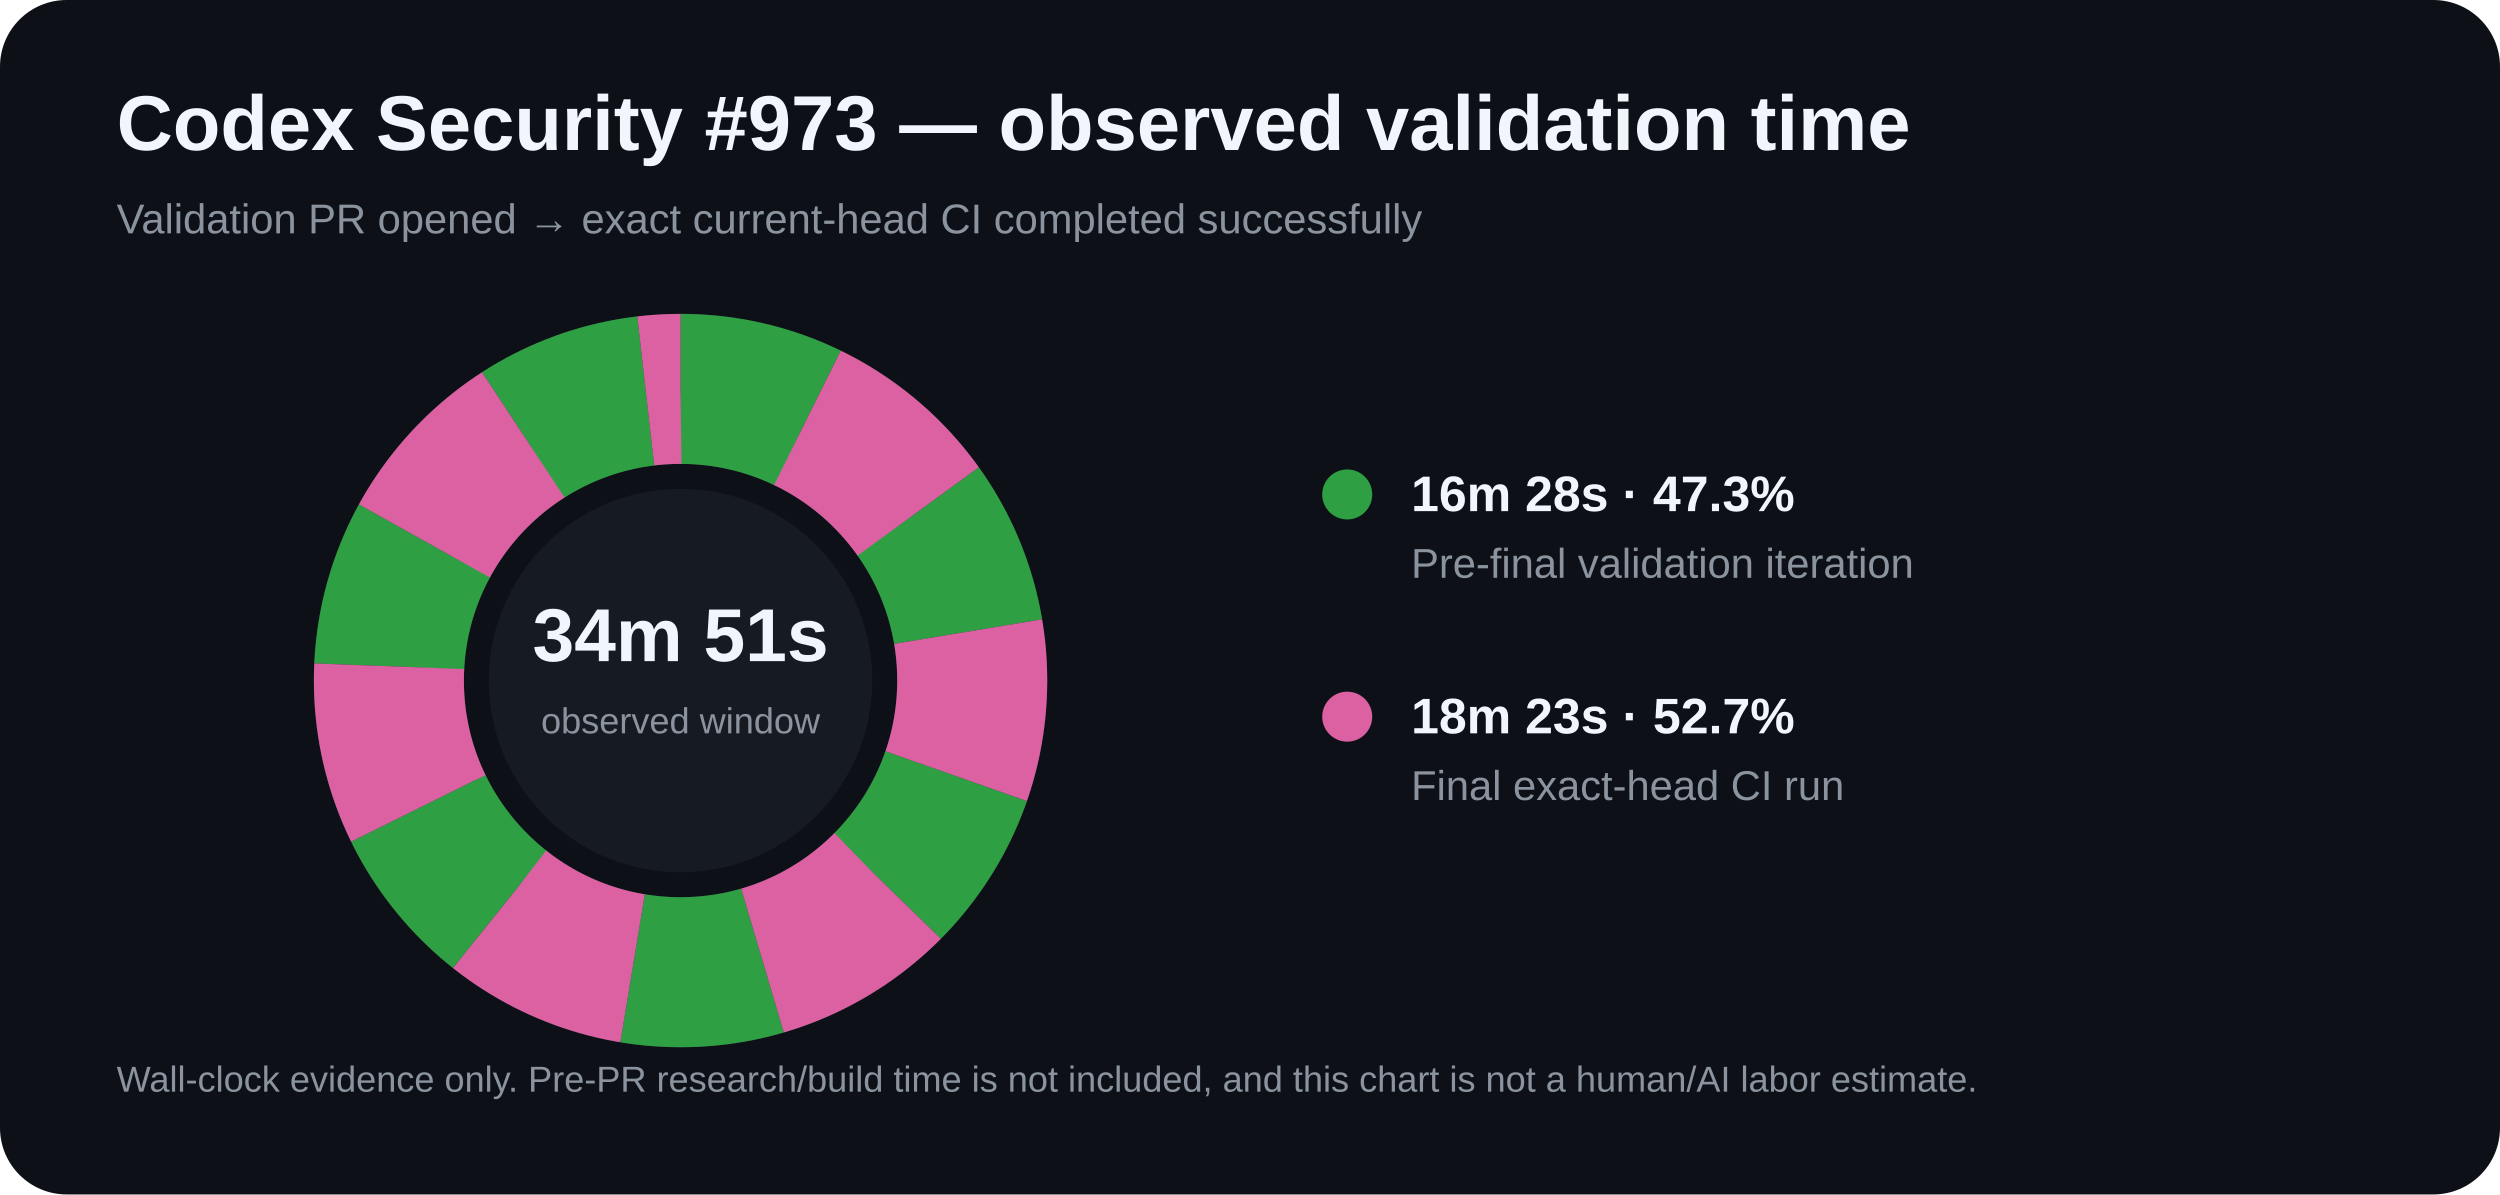
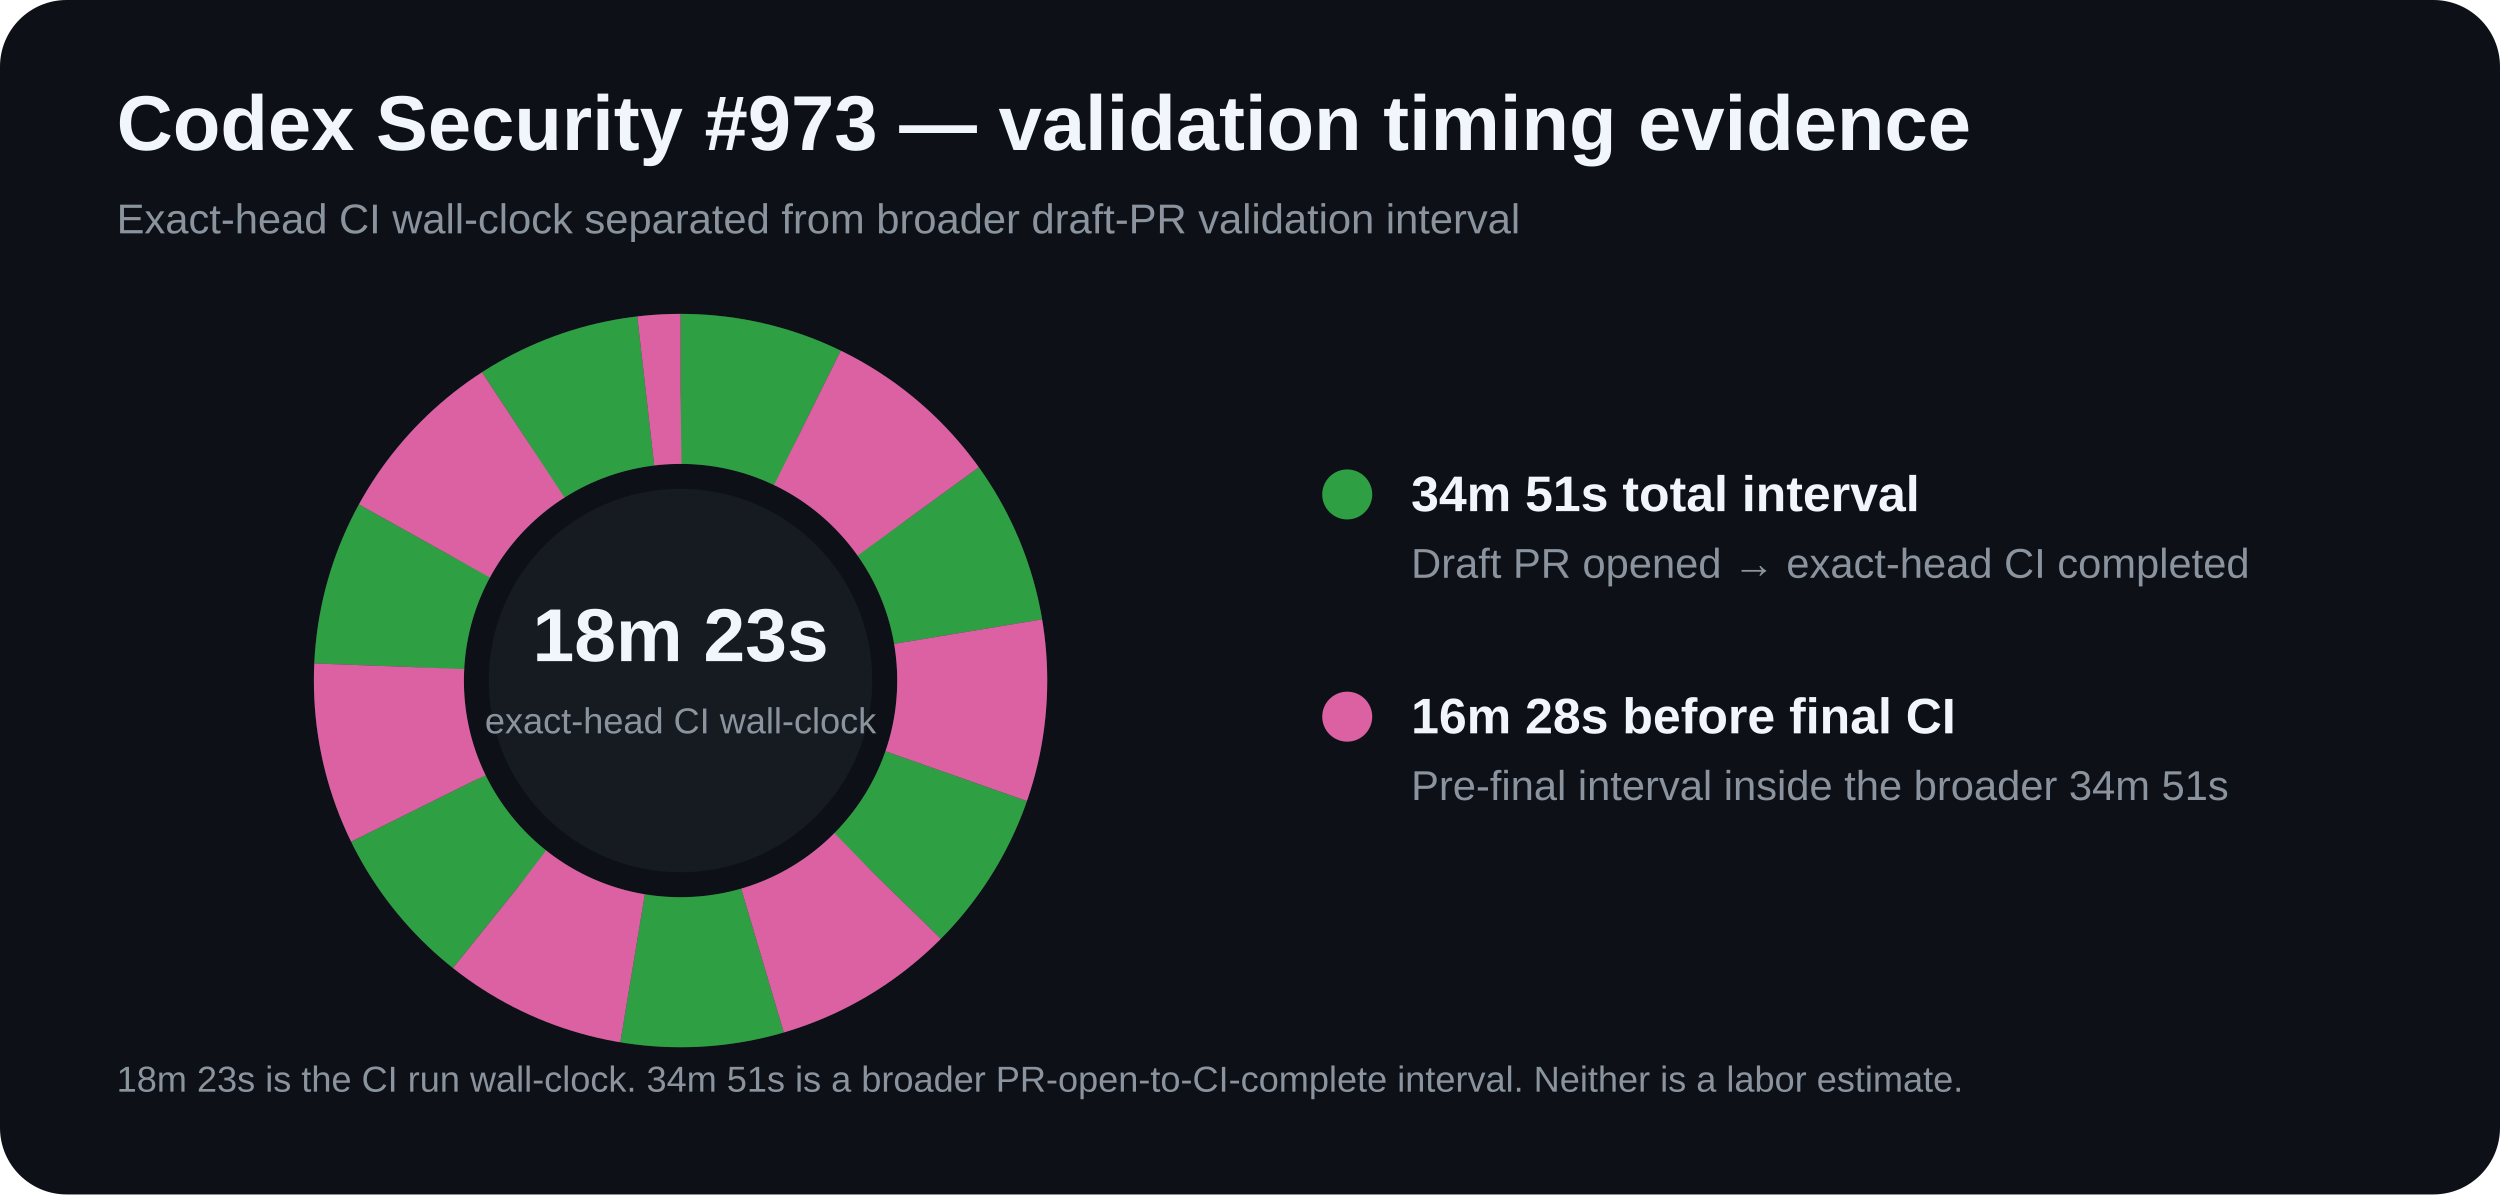
<svg xmlns="http://www.w3.org/2000/svg" width="900" height="430" viewBox="0 0 900 430" role="img" aria-labelledby="title desc">
  <rect width="900" height="430" rx="24" fill="#0d1117" />
-   <text x="42" y="54" fill="#f0f6fc" font-family="Segoe UI, Arial, sans-serif" font-size="28" font-weight="700">Codex Security #973 — observed validation time</text>
-   <text x="42" y="84" fill="#8b949e" font-family="Segoe UI, Arial, sans-serif" font-size="15">Validation PR opened → exact current-head CI completed successfully</text>
+   <text x="42" y="54" fill="#f0f6fc" font-family="Segoe UI, Arial, sans-serif" font-size="28" font-weight="700">Codex Security #973 — validation timing evidence</text>
+   <text x="42" y="84" fill="#8b949e" font-family="Segoe UI, Arial, sans-serif" font-size="15">Exact-head CI wall-clock separated from broader draft-PR validation interval</text>
  <g transform="translate(245 245) rotate(-90)">
    <circle r="105" fill="none" stroke="#30363d" stroke-width="54" />
    <circle r="105" fill="none" stroke="#2ea043" stroke-width="54" pathLength="100" stroke-dasharray="47.25 52.75" />
    <circle r="105" fill="none" stroke="#db61a2" stroke-width="54" pathLength="100" stroke-dasharray="52.75 47.25" stroke-dashoffset="-47.25" />
  </g>
  <circle cx="245" cy="245" r="69" fill="#161b22" />
-   <text x="245" y="238" fill="#f0f6fc" font-family="Segoe UI, Arial, sans-serif" font-size="27" font-weight="700" text-anchor="middle">34m 51s</text>
-   <text x="245" y="264" fill="#8b949e" font-family="Segoe UI, Arial, sans-serif" font-size="13" text-anchor="middle">observed window</text>
+   <text x="245" y="238" fill="#f0f6fc" font-family="Segoe UI, Arial, sans-serif" font-size="27" font-weight="700" text-anchor="middle">18m 23s</text>
+   <text x="245" y="264" fill="#8b949e" font-family="Segoe UI, Arial, sans-serif" font-size="13" text-anchor="middle">exact-head CI wall-clock</text>
  <circle cx="485" cy="178" r="9" fill="#2ea043" />
-   <text x="508" y="184" fill="#f0f6fc" font-family="Segoe UI, Arial, sans-serif" font-size="18" font-weight="600">16m 28s · 47.3%</text>
-   <text x="508" y="208" fill="#8b949e" font-family="Segoe UI, Arial, sans-serif" font-size="15">Pre-final validation iteration</text>
+   <text x="508" y="184" fill="#f0f6fc" font-family="Segoe UI, Arial, sans-serif" font-size="18" font-weight="600">34m 51s total interval</text>
+   <text x="508" y="208" fill="#8b949e" font-family="Segoe UI, Arial, sans-serif" font-size="15">Draft PR opened → exact-head CI completed</text>
  <circle cx="485" cy="258" r="9" fill="#db61a2" />
-   <text x="508" y="264" fill="#f0f6fc" font-family="Segoe UI, Arial, sans-serif" font-size="18" font-weight="600">18m 23s · 52.7%</text>
-   <text x="508" y="288" fill="#8b949e" font-family="Segoe UI, Arial, sans-serif" font-size="15">Final exact-head CI run</text>
-   <text x="42" y="393" fill="#8b949e" font-family="Segoe UI, Arial, sans-serif" font-size="13">Wall-clock evidence only. Pre-PR research/build time is not included, and this chart is not a human/AI labor estimate.</text>
+   <text x="508" y="264" fill="#f0f6fc" font-family="Segoe UI, Arial, sans-serif" font-size="18" font-weight="600">16m 28s before final CI</text>
+   <text x="508" y="288" fill="#8b949e" font-family="Segoe UI, Arial, sans-serif" font-size="15">Pre-final interval inside the broader 34m 51s</text>
+   <text x="42" y="393" fill="#8b949e" font-family="Segoe UI, Arial, sans-serif" font-size="13">18m 23s is the CI run wall-clock. 34m 51s is a broader PR-open-to-CI-complete interval. Neither is a labor estimate.</text>
</svg>
